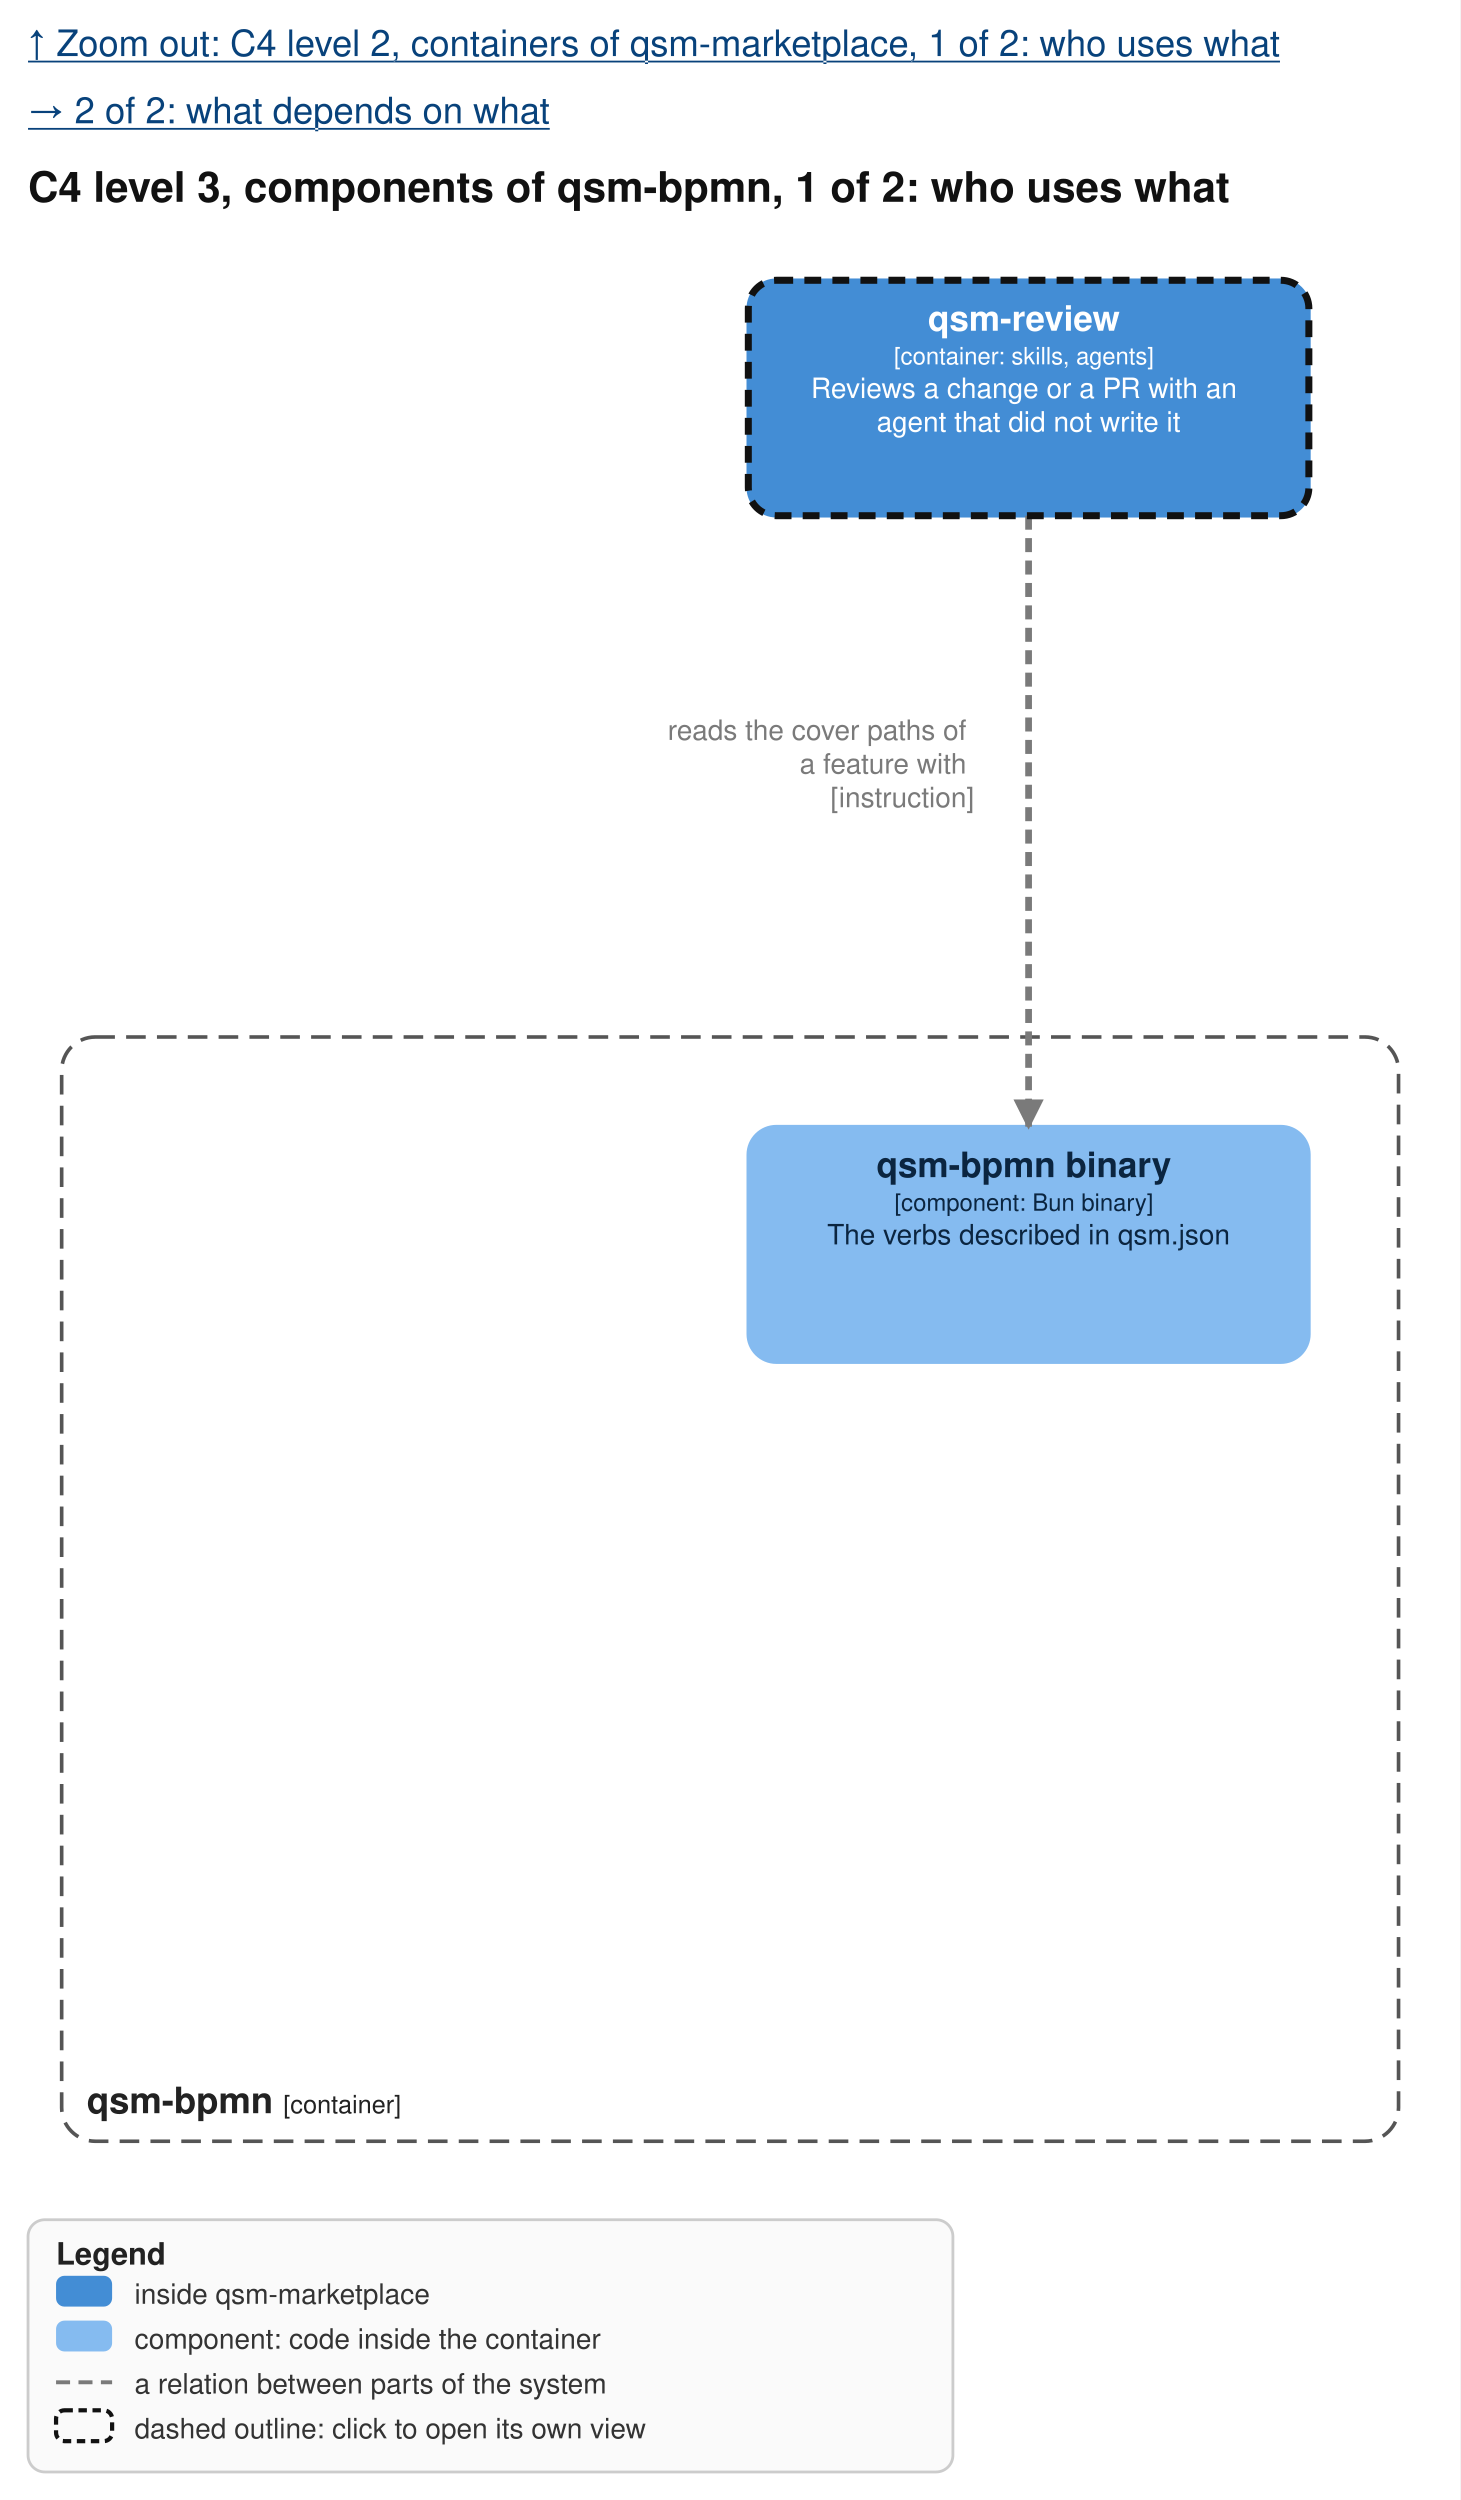
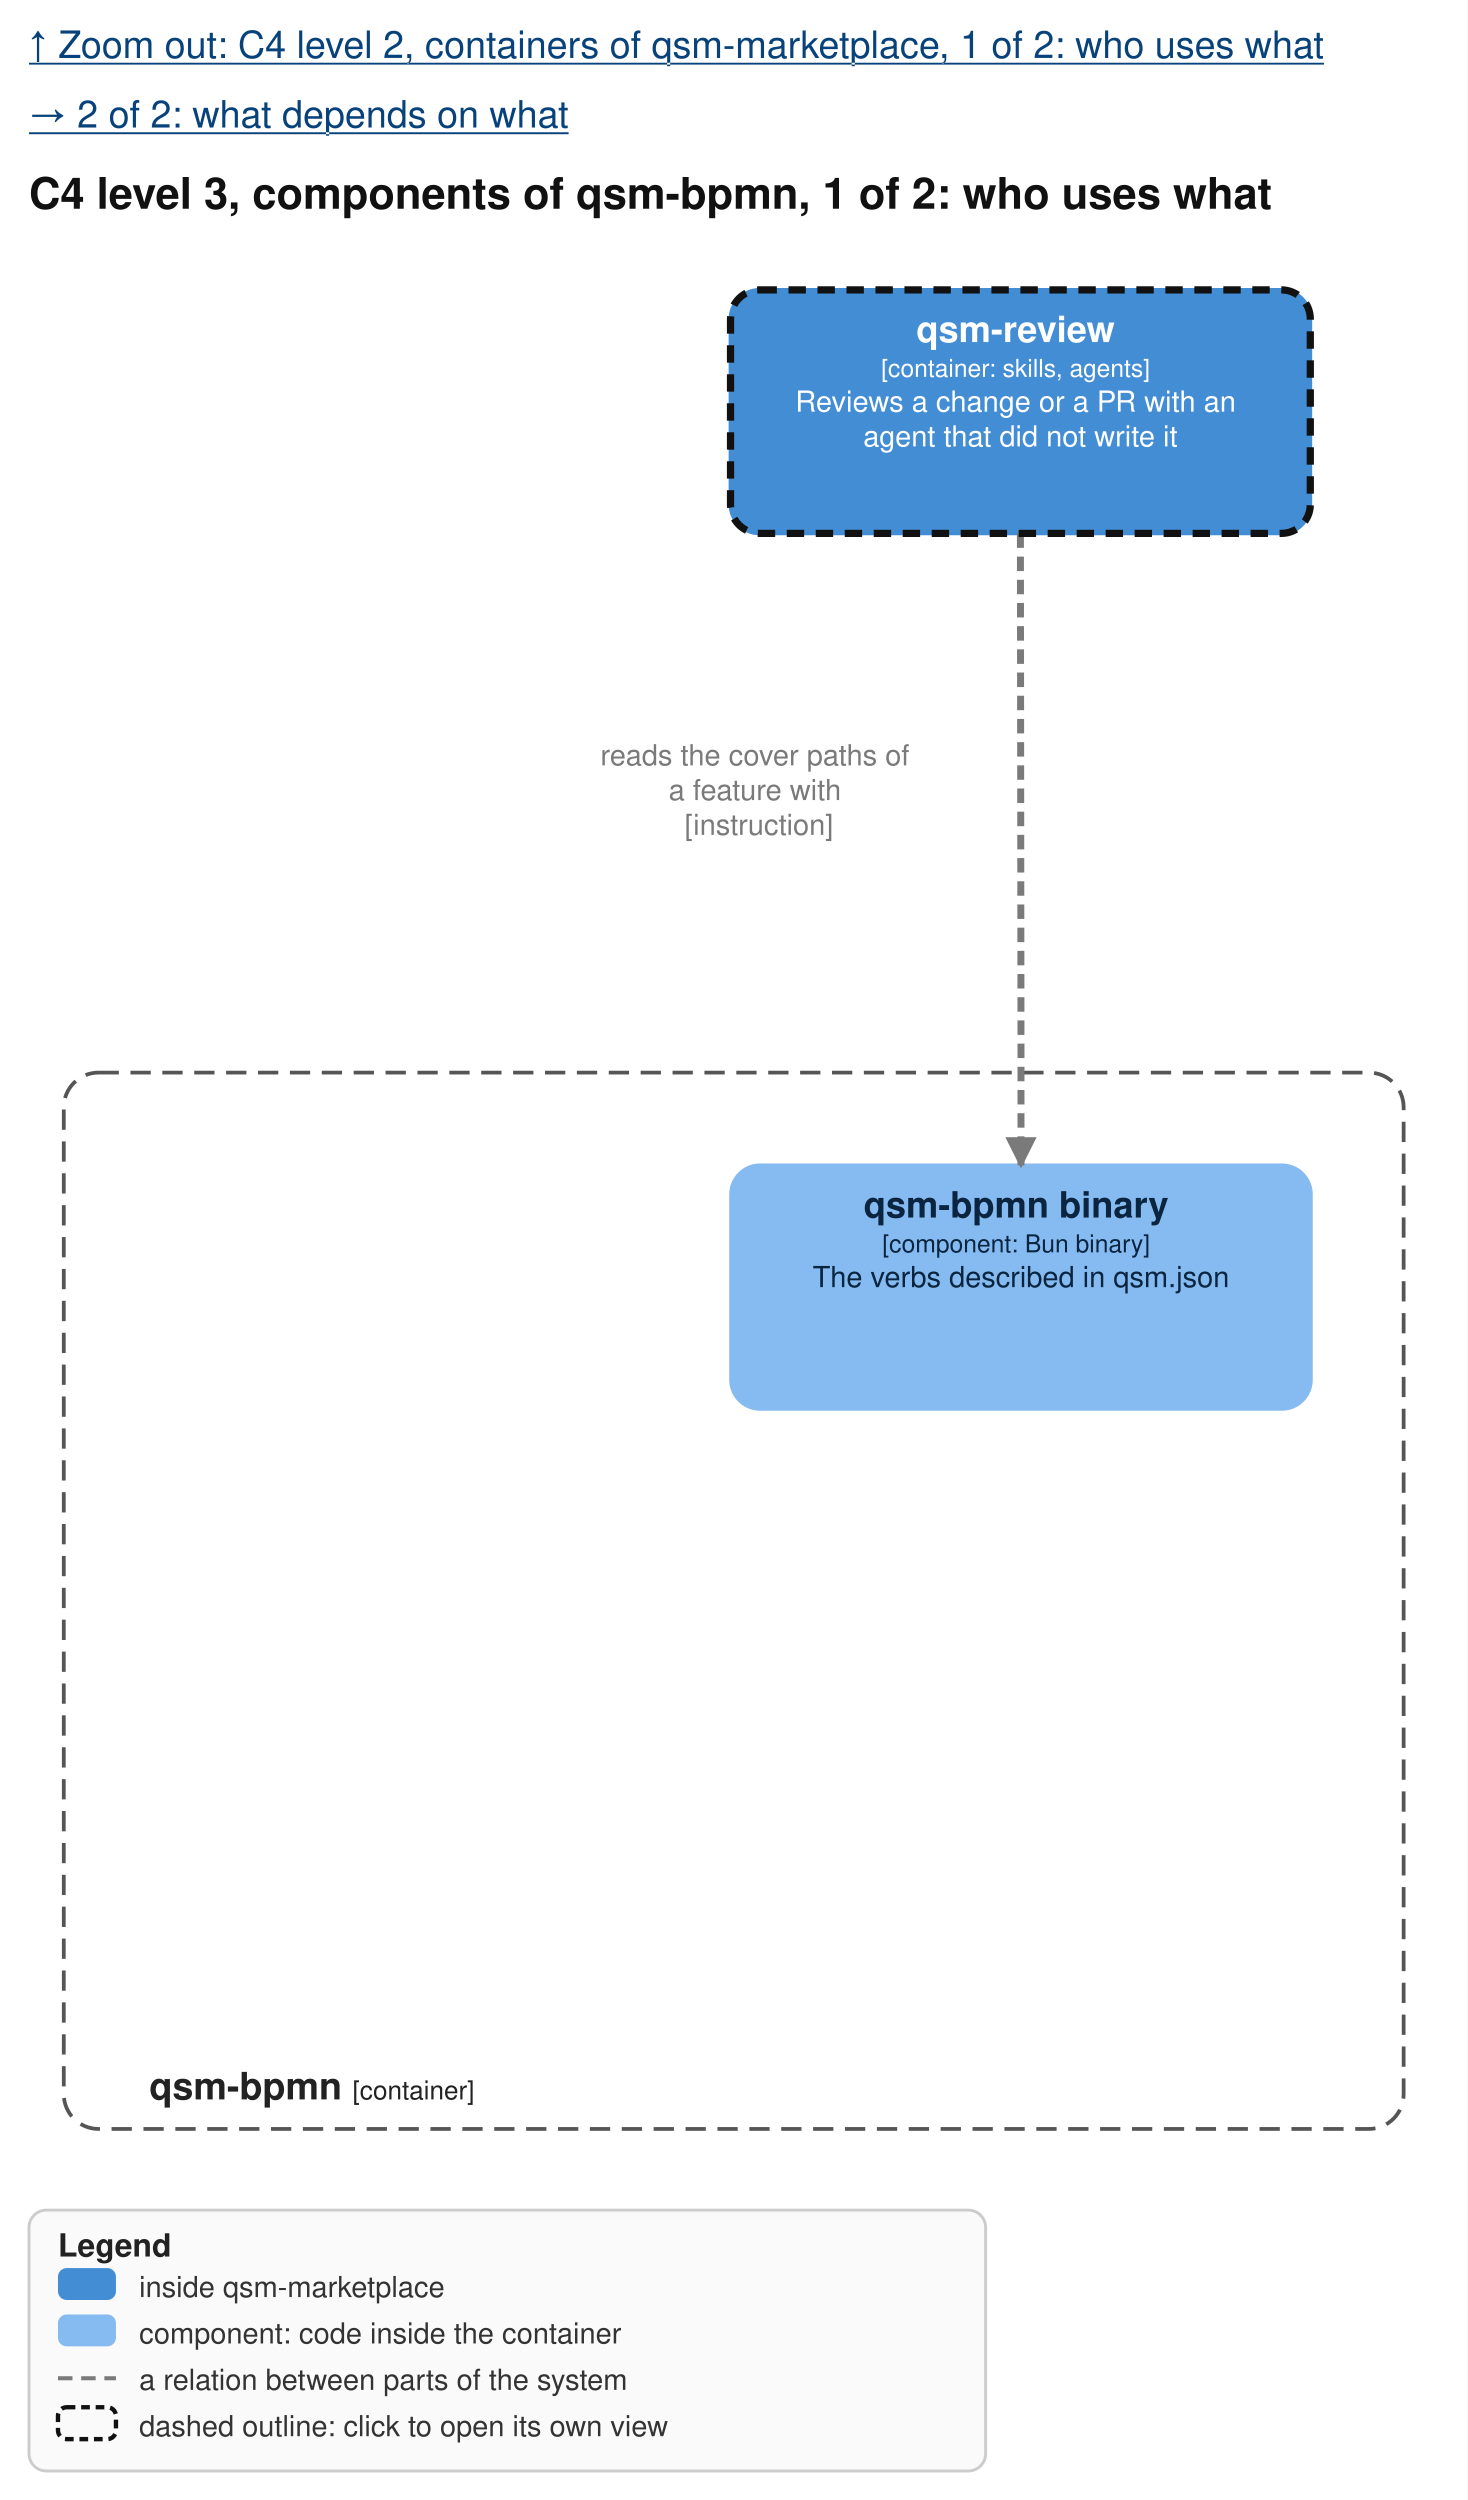
- <svg xmlns="http://www.w3.org/2000/svg" content="&lt;mxfile host=&quot;qsm-c4&quot;&gt;&lt;diagram name=&quot;components-bpmn-uses&quot; id=&quot;components-bpmn-uses&quot;&gt;&lt;mxGraphModel grid=&quot;1&quot; gridSize=&quot;10&quot; page=&quot;0&quot;&gt;&lt;root&gt;&lt;mxCell id=&quot;0&quot;/&gt;&lt;mxCell id=&quot;1&quot; parent=&quot;0&quot;/&gt;&lt;object id=&quot;c2&quot; label=&quot;&amp;lt;b&amp;gt;%c4Name%&amp;lt;/b&amp;gt;&amp;lt;div&amp;gt;[%c4Application%]&amp;lt;/div&amp;gt;&quot; placeholders=&quot;1&quot; c4Type=&quot;ContainerScopeBoundary&quot; c4Name=&quot;qsm-bpmn&quot; c4Application=&quot;Container&quot; c4Id=&quot;mp.bpmn&quot;&gt;&lt;mxCell style=&quot;rounded=1;fontSize=11;whiteSpace=wrap;html=1;dashed=1;arcSize=4;fillColor=none;strokeColor=#555555;fontColor=#222222;align=left;verticalAlign=bottom;spacing=10;dashPattern=8 4;metaEdit=1;connectable=0;&quot; vertex=&quot;1&quot; parent=&quot;1&quot;&gt;&lt;mxGeometry x=&quot;12&quot; y=&quot;282&quot; width=&quot;477&quot; height=&quot;394&quot; as=&quot;geometry&quot;/&gt;&lt;/mxCell&gt;&lt;/object&gt;&lt;object id=&quot;c3&quot; label=&quot;&amp;lt;b&amp;gt;%c4Name%&amp;lt;/b&amp;gt;&amp;lt;div&amp;gt;[%c4Type%%c4TechnologySep%%c4Technology%]&amp;lt;/div&amp;gt;&amp;lt;div style=&amp;quot;font-size:11px&amp;quot;&amp;gt;%c4Description%&amp;lt;/div&amp;gt;&quot; placeholders=&quot;1&quot; c4Type=&quot;Component&quot; c4Name=&quot;qsm-bpmn binary&quot; c4Technology=&quot;Bun binary&quot; c4TechnologySep=&quot;: &quot; c4Description=&quot;The verbs described in qsm.json&quot; c4Id=&quot;mp.bpmn.tool&quot; c4Tags=&quot;&quot; c4Path=&quot;plugins/qsm-bpmn/scripts/cli.ts&quot;&gt;&lt;mxCell style=&quot;rounded=1;whiteSpace=wrap;html=1;arcSize=10;fillColor=#85bbf0;strokeColor=#85bbf0;fontColor=#0b2540;metaEdit=1;resizable=1;&quot; vertex=&quot;1&quot; parent=&quot;1&quot;&gt;&lt;mxGeometry x=&quot;257&quot; y=&quot;314&quot; width=&quot;200&quot; height=&quot;84&quot; as=&quot;geometry&quot;/&gt;&lt;/mxCell&gt;&lt;/object&gt;&lt;object id=&quot;c4&quot; label=&quot;&amp;lt;b&amp;gt;%c4Name%&amp;lt;/b&amp;gt;&amp;lt;div&amp;gt;[%c4Type%%c4TechnologySep%%c4Technology%]&amp;lt;/div&amp;gt;&amp;lt;div style=&amp;quot;font-size:11px&amp;quot;&amp;gt;%c4Description%&amp;lt;/div&amp;gt;&quot; placeholders=&quot;1&quot; c4Type=&quot;Container&quot; c4Name=&quot;qsm-review&quot; c4Technology=&quot;skills, agents&quot; c4TechnologySep=&quot;: &quot; c4Description=&quot;Reviews a change or a PR with an agent that did not write it&quot; c4Id=&quot;mp.review&quot; c4Tags=&quot;&quot; c4Path=&quot;plugins/qsm-review&quot; c4Group=&quot;Features&quot;&gt;&lt;mxCell style=&quot;rounded=1;whiteSpace=wrap;html=1;arcSize=10;fillColor=#438dd5;strokeColor=#438dd5;fontColor=#ffffff;metaEdit=1;resizable=1;&quot; vertex=&quot;1&quot; parent=&quot;1&quot;&gt;&lt;mxGeometry x=&quot;257&quot; y=&quot;12&quot; width=&quot;200&quot; height=&quot;84&quot; as=&quot;geometry&quot;/&gt;&lt;/mxCell&gt;&lt;/object&gt;&lt;object id=&quot;c5&quot; label=&quot;%c4Description%&quot; placeholders=&quot;1&quot; c4Type=&quot;Relationship&quot; c4Description=&quot;reads the cover paths of a feature with [instruction]&quot;&gt;&lt;mxCell style=&quot;edgeStyle=orthogonalEdgeStyle;rounded=1;endArrow=blockThin;endFill=1;html=1;fontSize=10;strokeColor=#7a7a7a;fontColor=#7a7a7a;strokeWidth=2.4;dashed=1;metaEdit=1;&quot; edge=&quot;1&quot; parent=&quot;1&quot; source=&quot;c4&quot; target=&quot;c3&quot;&gt;&lt;mxGeometry relative=&quot;1&quot; as=&quot;geometry&quot;&gt;&lt;Array as=&quot;points&quot;&gt;&lt;/Array&gt;&lt;/mxGeometry&gt;&lt;/mxCell&gt;&lt;/object&gt;&lt;/root&gt;&lt;/mxGraphModel&gt;&lt;/diagram&gt;&lt;/mxfile&gt;" width="521" height="892" viewBox="-10 -88 521 892" font-family="Helvetica, Arial, sans-serif">
+ <svg xmlns="http://www.w3.org/2000/svg" content="&lt;mxfile host=&quot;qsm-c4&quot;&gt;&lt;diagram name=&quot;components-bpmn-uses&quot; id=&quot;components-bpmn-uses&quot;&gt;&lt;mxGraphModel grid=&quot;1&quot; gridSize=&quot;10&quot; page=&quot;0&quot;&gt;&lt;root&gt;&lt;mxCell id=&quot;0&quot;/&gt;&lt;mxCell id=&quot;1&quot; parent=&quot;0&quot;/&gt;&lt;object id=&quot;c2&quot; label=&quot;&amp;lt;b&amp;gt;%c4Name%&amp;lt;/b&amp;gt;&amp;lt;div&amp;gt;[%c4Application%]&amp;lt;/div&amp;gt;&quot; placeholders=&quot;1&quot; c4Type=&quot;ContainerScopeBoundary&quot; c4Name=&quot;qsm-bpmn&quot; c4Application=&quot;Container&quot; c4Id=&quot;mp.bpmn&quot;&gt;&lt;mxCell style=&quot;rounded=1;fontSize=11;whiteSpace=wrap;html=1;dashed=1;arcSize=4;fillColor=none;strokeColor=#555555;fontColor=#222222;align=left;verticalAlign=bottom;spacing=10;dashPattern=8 4;metaEdit=1;connectable=0;&quot; vertex=&quot;1&quot; parent=&quot;1&quot;&gt;&lt;mxGeometry x=&quot;12&quot; y=&quot;282&quot; width=&quot;462.2&quot; height=&quot;364.4&quot; as=&quot;geometry&quot;/&gt;&lt;/mxCell&gt;&lt;/object&gt;&lt;object id=&quot;c3&quot; label=&quot;&amp;lt;b&amp;gt;%c4Name%&amp;lt;/b&amp;gt;&amp;lt;div&amp;gt;[%c4Type%%c4TechnologySep%%c4Technology%]&amp;lt;/div&amp;gt;&amp;lt;div style=&amp;quot;font-size:11px&amp;quot;&amp;gt;%c4Description%&amp;lt;/div&amp;gt;&quot; placeholders=&quot;1&quot; c4Type=&quot;Component&quot; c4Name=&quot;qsm-bpmn binary&quot; c4Technology=&quot;Bun binary&quot; c4TechnologySep=&quot;: &quot; c4Description=&quot;The verbs described in qsm.json&quot; c4Id=&quot;mp.bpmn.tool&quot; c4Tags=&quot;&quot; c4Path=&quot;plugins/qsm-bpmn/scripts/cli.ts&quot;&gt;&lt;mxCell style=&quot;rounded=1;whiteSpace=wrap;html=1;arcSize=10;fillColor=#85bbf0;strokeColor=#85bbf0;fontColor=#0b2540;metaEdit=1;resizable=1;&quot; vertex=&quot;1&quot; parent=&quot;1&quot;&gt;&lt;mxGeometry x=&quot;242.2&quot; y=&quot;314&quot; width=&quot;200&quot; height=&quot;84&quot; as=&quot;geometry&quot;/&gt;&lt;/mxCell&gt;&lt;/object&gt;&lt;object id=&quot;c4&quot; label=&quot;&amp;lt;b&amp;gt;%c4Name%&amp;lt;/b&amp;gt;&amp;lt;div&amp;gt;[%c4Type%%c4TechnologySep%%c4Technology%]&amp;lt;/div&amp;gt;&amp;lt;div style=&amp;quot;font-size:11px&amp;quot;&amp;gt;%c4Description%&amp;lt;/div&amp;gt;&quot; placeholders=&quot;1&quot; c4Type=&quot;Container&quot; c4Name=&quot;qsm-review&quot; c4Technology=&quot;skills, agents&quot; c4TechnologySep=&quot;: &quot; c4Description=&quot;Reviews a change or a PR with an agent that did not write it&quot; c4Id=&quot;mp.review&quot; c4Tags=&quot;&quot; c4Path=&quot;plugins/qsm-review&quot; c4Group=&quot;Features&quot;&gt;&lt;mxCell style=&quot;rounded=1;whiteSpace=wrap;html=1;arcSize=10;fillColor=#438dd5;strokeColor=#438dd5;fontColor=#ffffff;metaEdit=1;resizable=1;&quot; vertex=&quot;1&quot; parent=&quot;1&quot;&gt;&lt;mxGeometry x=&quot;242&quot; y=&quot;12&quot; width=&quot;200&quot; height=&quot;84&quot; as=&quot;geometry&quot;/&gt;&lt;/mxCell&gt;&lt;/object&gt;&lt;object id=&quot;c5&quot; label=&quot;%c4Description%&quot; placeholders=&quot;1&quot; c4Type=&quot;Relationship&quot; c4Description=&quot;reads the cover paths of a feature with [instruction]&quot;&gt;&lt;mxCell style=&quot;edgeStyle=orthogonalEdgeStyle;rounded=1;endArrow=blockThin;endFill=1;html=1;fontSize=10;strokeColor=#7a7a7a;fontColor=#7a7a7a;strokeWidth=2.4;dashed=1;metaEdit=1;&quot; edge=&quot;1&quot; parent=&quot;1&quot; source=&quot;c4&quot; target=&quot;c3&quot;&gt;&lt;mxGeometry relative=&quot;1&quot; as=&quot;geometry&quot;&gt;&lt;Array as=&quot;points&quot;&gt;&lt;mxPoint x=&quot;342.2&quot; y=&quot;274&quot;/&gt;&lt;/Array&gt;&lt;/mxGeometry&gt;&lt;/mxCell&gt;&lt;/object&gt;&lt;/root&gt;&lt;/mxGraphModel&gt;&lt;/diagram&gt;&lt;/mxfile&gt;" width="506.2" height="862.4" viewBox="-10 -88 506.2 862.4" font-family="Helvetica, Arial, sans-serif">
  <defs>
    <marker id="a08427b" viewBox="0 0 10 10" refX="9" refY="5" markerWidth="4.5" markerHeight="4.5" orient="auto">
      <path d="M0,0L10,5L0,10z" fill="#08427b" />
    </marker>
    <marker id="a6b4fbb" viewBox="0 0 10 10" refX="9" refY="5" markerWidth="4.5" markerHeight="4.5" orient="auto">
      <path d="M0,0L10,5L0,10z" fill="#6b4fbb" />
    </marker>
    <marker id="ac2410c" viewBox="0 0 10 10" refX="9" refY="5" markerWidth="4.5" markerHeight="4.5" orient="auto">
      <path d="M0,0L10,5L0,10z" fill="#c2410c" />
    </marker>
    <marker id="a15803d" viewBox="0 0 10 10" refX="9" refY="5" markerWidth="4.5" markerHeight="4.5" orient="auto">
      <path d="M0,0L10,5L0,10z" fill="#15803d" />
    </marker>
    <marker id="a0f766e" viewBox="0 0 10 10" refX="9" refY="5" markerWidth="4.5" markerHeight="4.5" orient="auto">
      <path d="M0,0L10,5L0,10z" fill="#0f766e" />
    </marker>
    <marker id="ab91c1c" viewBox="0 0 10 10" refX="9" refY="5" markerWidth="4.5" markerHeight="4.5" orient="auto">
      <path d="M0,0L10,5L0,10z" fill="#b91c1c" />
    </marker>
    <marker id="a7a7a7a" viewBox="0 0 10 10" refX="9" refY="5" markerWidth="4.5" markerHeight="4.5" orient="auto">
      <path d="M0,0L10,5L0,10z" fill="#7a7a7a" />
    </marker>
  </defs>
-   <rect x="-10" y="-88" width="521" height="892" fill="#ffffff" />
+   <rect x="-10" y="-88" width="506.2" height="862.4" fill="#ffffff" />
  <text x="0" y="-16" font-size="15" font-weight="bold" fill="#111111">C4 level 3, components of qsm-bpmn, 1 of 2: who uses what</text>
-   <rect x="12" y="282" width="477" height="394" rx="12" fill="none" stroke="#555555" stroke-width="1.3" stroke-dasharray="7 4" />
-   <rect x="257" y="314" width="200" height="84" rx="10" fill="#85bbf0" stroke="#85bbf0" stroke-width="1.3" />
-   <text x="357" y="332" text-anchor="middle" fill="#0b2540">
+   <rect x="12" y="282" width="462.2" height="364.4" rx="12" fill="none" stroke="#555555" stroke-width="1.3" stroke-dasharray="7 4" />
+   <rect x="242.2" y="314" width="200" height="84" rx="10" fill="#85bbf0" stroke="#85bbf0" stroke-width="1.3" />
+   <text x="342.2" y="332" text-anchor="middle" fill="#0b2540">
    <tspan font-size="12.5" font-weight="bold">qsm-bpmn binary</tspan>
-     <tspan x="357" dy="12" font-size="8.5">[component: Bun binary]</tspan>
-     <tspan x="357" dy="12" font-size="10">The verbs described in qsm.json</tspan>
+     <tspan x="342.2" dy="12" font-size="8.5">[component: Bun binary]</tspan>
+     <tspan x="342.2" dy="12" font-size="10">The verbs described in qsm.json</tspan>
  </text>
-   <rect x="257" y="12" width="200" height="84" rx="10" fill="#438dd5" stroke="#438dd5" stroke-width="1.3" />
-   <text x="357" y="30" text-anchor="middle" fill="#ffffff">
+   <rect x="242" y="12" width="200" height="84" rx="10" fill="#438dd5" stroke="#438dd5" stroke-width="1.3" />
+   <text x="342" y="30" text-anchor="middle" fill="#ffffff">
    <tspan font-size="12.5" font-weight="bold">qsm-review</tspan>
-     <tspan x="357" dy="12" font-size="8.5">[container: skills, agents]</tspan>
-     <tspan x="357" dy="12" font-size="10">Reviews a change or a PR with an</tspan>
-     <tspan x="357" dy="12" font-size="10">agent that did not write it</tspan>
+     <tspan x="342" dy="12" font-size="8.5">[container: skills, agents]</tspan>
+     <tspan x="342" dy="12" font-size="10">Reviews a change or a PR with an</tspan>
+     <tspan x="342" dy="12" font-size="10">agent that did not write it</tspan>
  </text>
-   <polyline points="357,96 357,314" fill="none" stroke="#7a7a7a" stroke-width="2.4" stroke-dasharray="5 3" marker-end="url(#a7a7a7a)" />
-   <rect x="17" y="651" width="176" height="20" fill="#ffffff" />
-   <text x="21" y="666" font-size="13" font-weight="bold" fill="#222222">qsm-bpmn <tspan font-size="9" font-weight="normal">[container]</tspan>
+   <polyline points="342,96 342.2,274 342.2,314" fill="none" stroke="#7a7a7a" stroke-width="2.4" stroke-dasharray="5 3" marker-end="url(#a7a7a7a)" />
+   <rect x="17" y="623.2" width="161.2" height="18.2" fill="#ffffff" />
+   <text x="97.6" y="636.2" font-size="13" font-weight="bold" fill="#222222" text-anchor="middle">qsm-bpmn <tspan font-size="9" font-weight="normal">[container]</tspan>
  </text>
-   <rect x="193" y="166" width="147.6" height="38" rx="2" fill="#ffffff" />
-   <text x="337.6" y="176" font-size="10" fill="#7a7a7a" text-anchor="end">
-     <tspan x="337.6" dy="0">reads the cover paths of</tspan>
-     <tspan x="337.6" dy="12">a feature with</tspan>
-     <tspan x="337.6" dy="12">[instruction]</tspan>
+   <rect x="178" y="166" width="147.6" height="38" rx="2" fill="#ffffff" />
+   <text x="251.8" y="176" font-size="10" fill="#7a7a7a" text-anchor="middle">
+     <tspan x="251.8" dy="0">reads the cover paths of</tspan>
+     <tspan x="251.8" dy="12">a feature with</tspan>
+     <tspan x="251.8" dy="12">[instruction]</tspan>
  </text>
-   <rect x="0" y="704" width="330" height="90" rx="6" fill="#fafafa" stroke="#cccccc" />
-   <text x="10" y="720" font-size="11" font-weight="bold" fill="#222222">Legend</text>
-   <rect x="10" y="724" width="20" height="11" rx="3" fill="#438dd5" />
-   <text x="38" y="734" font-size="10" fill="#333333">inside qsm-marketplace</text>
-   <rect x="10" y="740" width="20" height="11" rx="3" fill="#85bbf0" />
-   <text x="38" y="750" font-size="10" fill="#333333">component: code inside the container</text>
-   <line x1="10" y1="762" x2="30" y2="762" stroke="#7a7a7a" stroke-width="1.4" stroke-dasharray="5 3" />
-   <text x="38" y="766" font-size="10" fill="#333333">a relation between parts of the system</text>
-   <rect x="10" y="772" width="20" height="11" rx="3" fill="none" stroke="#111111" stroke-width="1.5" stroke-dasharray="3 2" />
-   <text x="38" y="782" font-size="10" fill="#333333">dashed outline: click to open its own view</text>
+   <rect x="0" y="674.4" width="330" height="90" rx="6" fill="#fafafa" stroke="#cccccc" />
+   <text x="10" y="690.4" font-size="11" font-weight="bold" fill="#222222">Legend</text>
+   <rect x="10" y="694.4" width="20" height="11" rx="3" fill="#438dd5" />
+   <text x="38" y="704.4" font-size="10" fill="#333333">inside qsm-marketplace</text>
+   <rect x="10" y="710.4" width="20" height="11" rx="3" fill="#85bbf0" />
+   <text x="38" y="720.4" font-size="10" fill="#333333">component: code inside the container</text>
+   <line x1="10" y1="732.4" x2="30" y2="732.4" stroke="#7a7a7a" stroke-width="1.4" stroke-dasharray="5 3" />
+   <text x="38" y="736.4" font-size="10" fill="#333333">a relation between parts of the system</text>
+   <rect x="10" y="742.4" width="20" height="11" rx="3" fill="none" stroke="#111111" stroke-width="1.5" stroke-dasharray="3 2" />
+   <text x="38" y="752.4" font-size="10" fill="#333333">dashed outline: click to open its own view</text>
  <g class="zoom-links">
    <a href="marketplace.components-review.drawio.svg">
-       <rect x="257" y="12" width="200" height="84" rx="10" fill="#ffffff" fill-opacity="0" stroke="#111111" stroke-width="2.5" stroke-dasharray="6 4" style="cursor: pointer" />
+       <rect x="242" y="12" width="200" height="84" rx="10" fill="#ffffff" fill-opacity="0" stroke="#111111" stroke-width="2.5" stroke-dasharray="6 4" style="cursor: pointer" />
    </a>
    <a href="marketplace.containers-uses.drawio.svg">
      <text x="0" y="-68" font-size="13" fill="#08427b" text-decoration="underline">↑ Zoom out: C4 level 2, containers of qsm-marketplace, 1 of 2: who uses what</text>
    </a>
    <a href="marketplace.components-bpmn-depends.drawio.svg">
      <text x="0" y="-44" font-size="13" fill="#08427b" text-decoration="underline">→ 2 of 2: what depends on what</text>
    </a>
  </g>
</svg>
